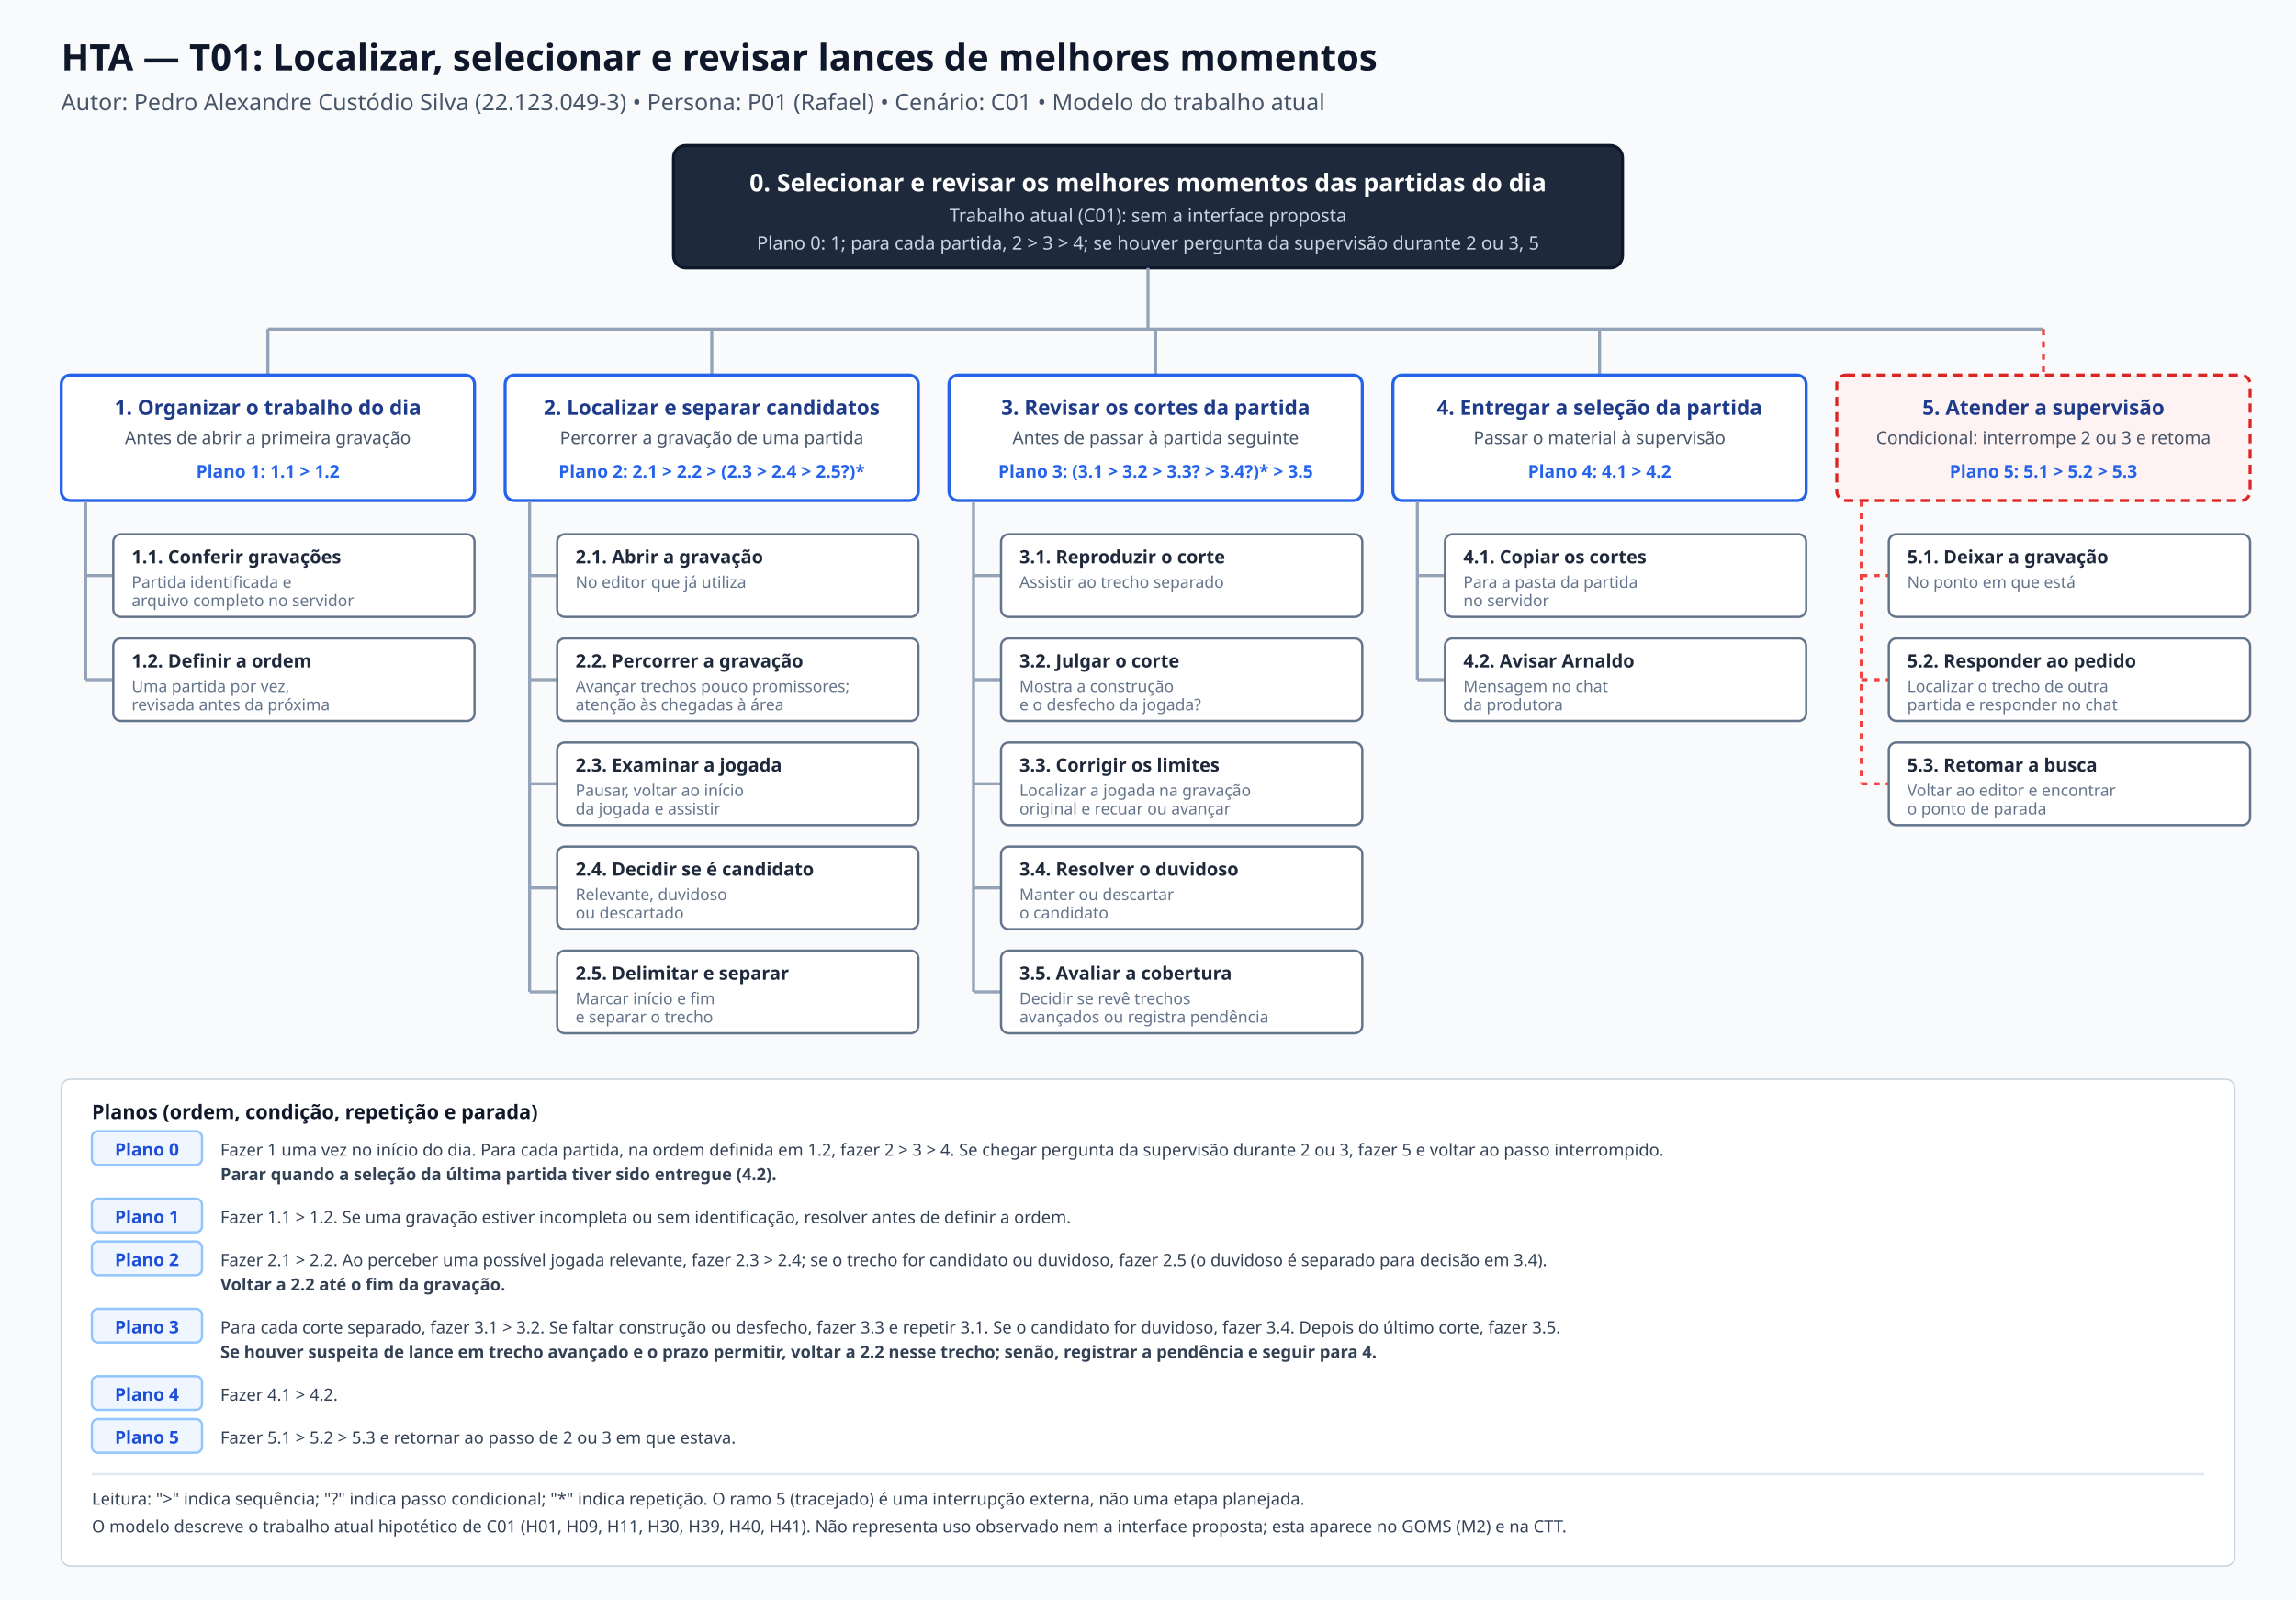
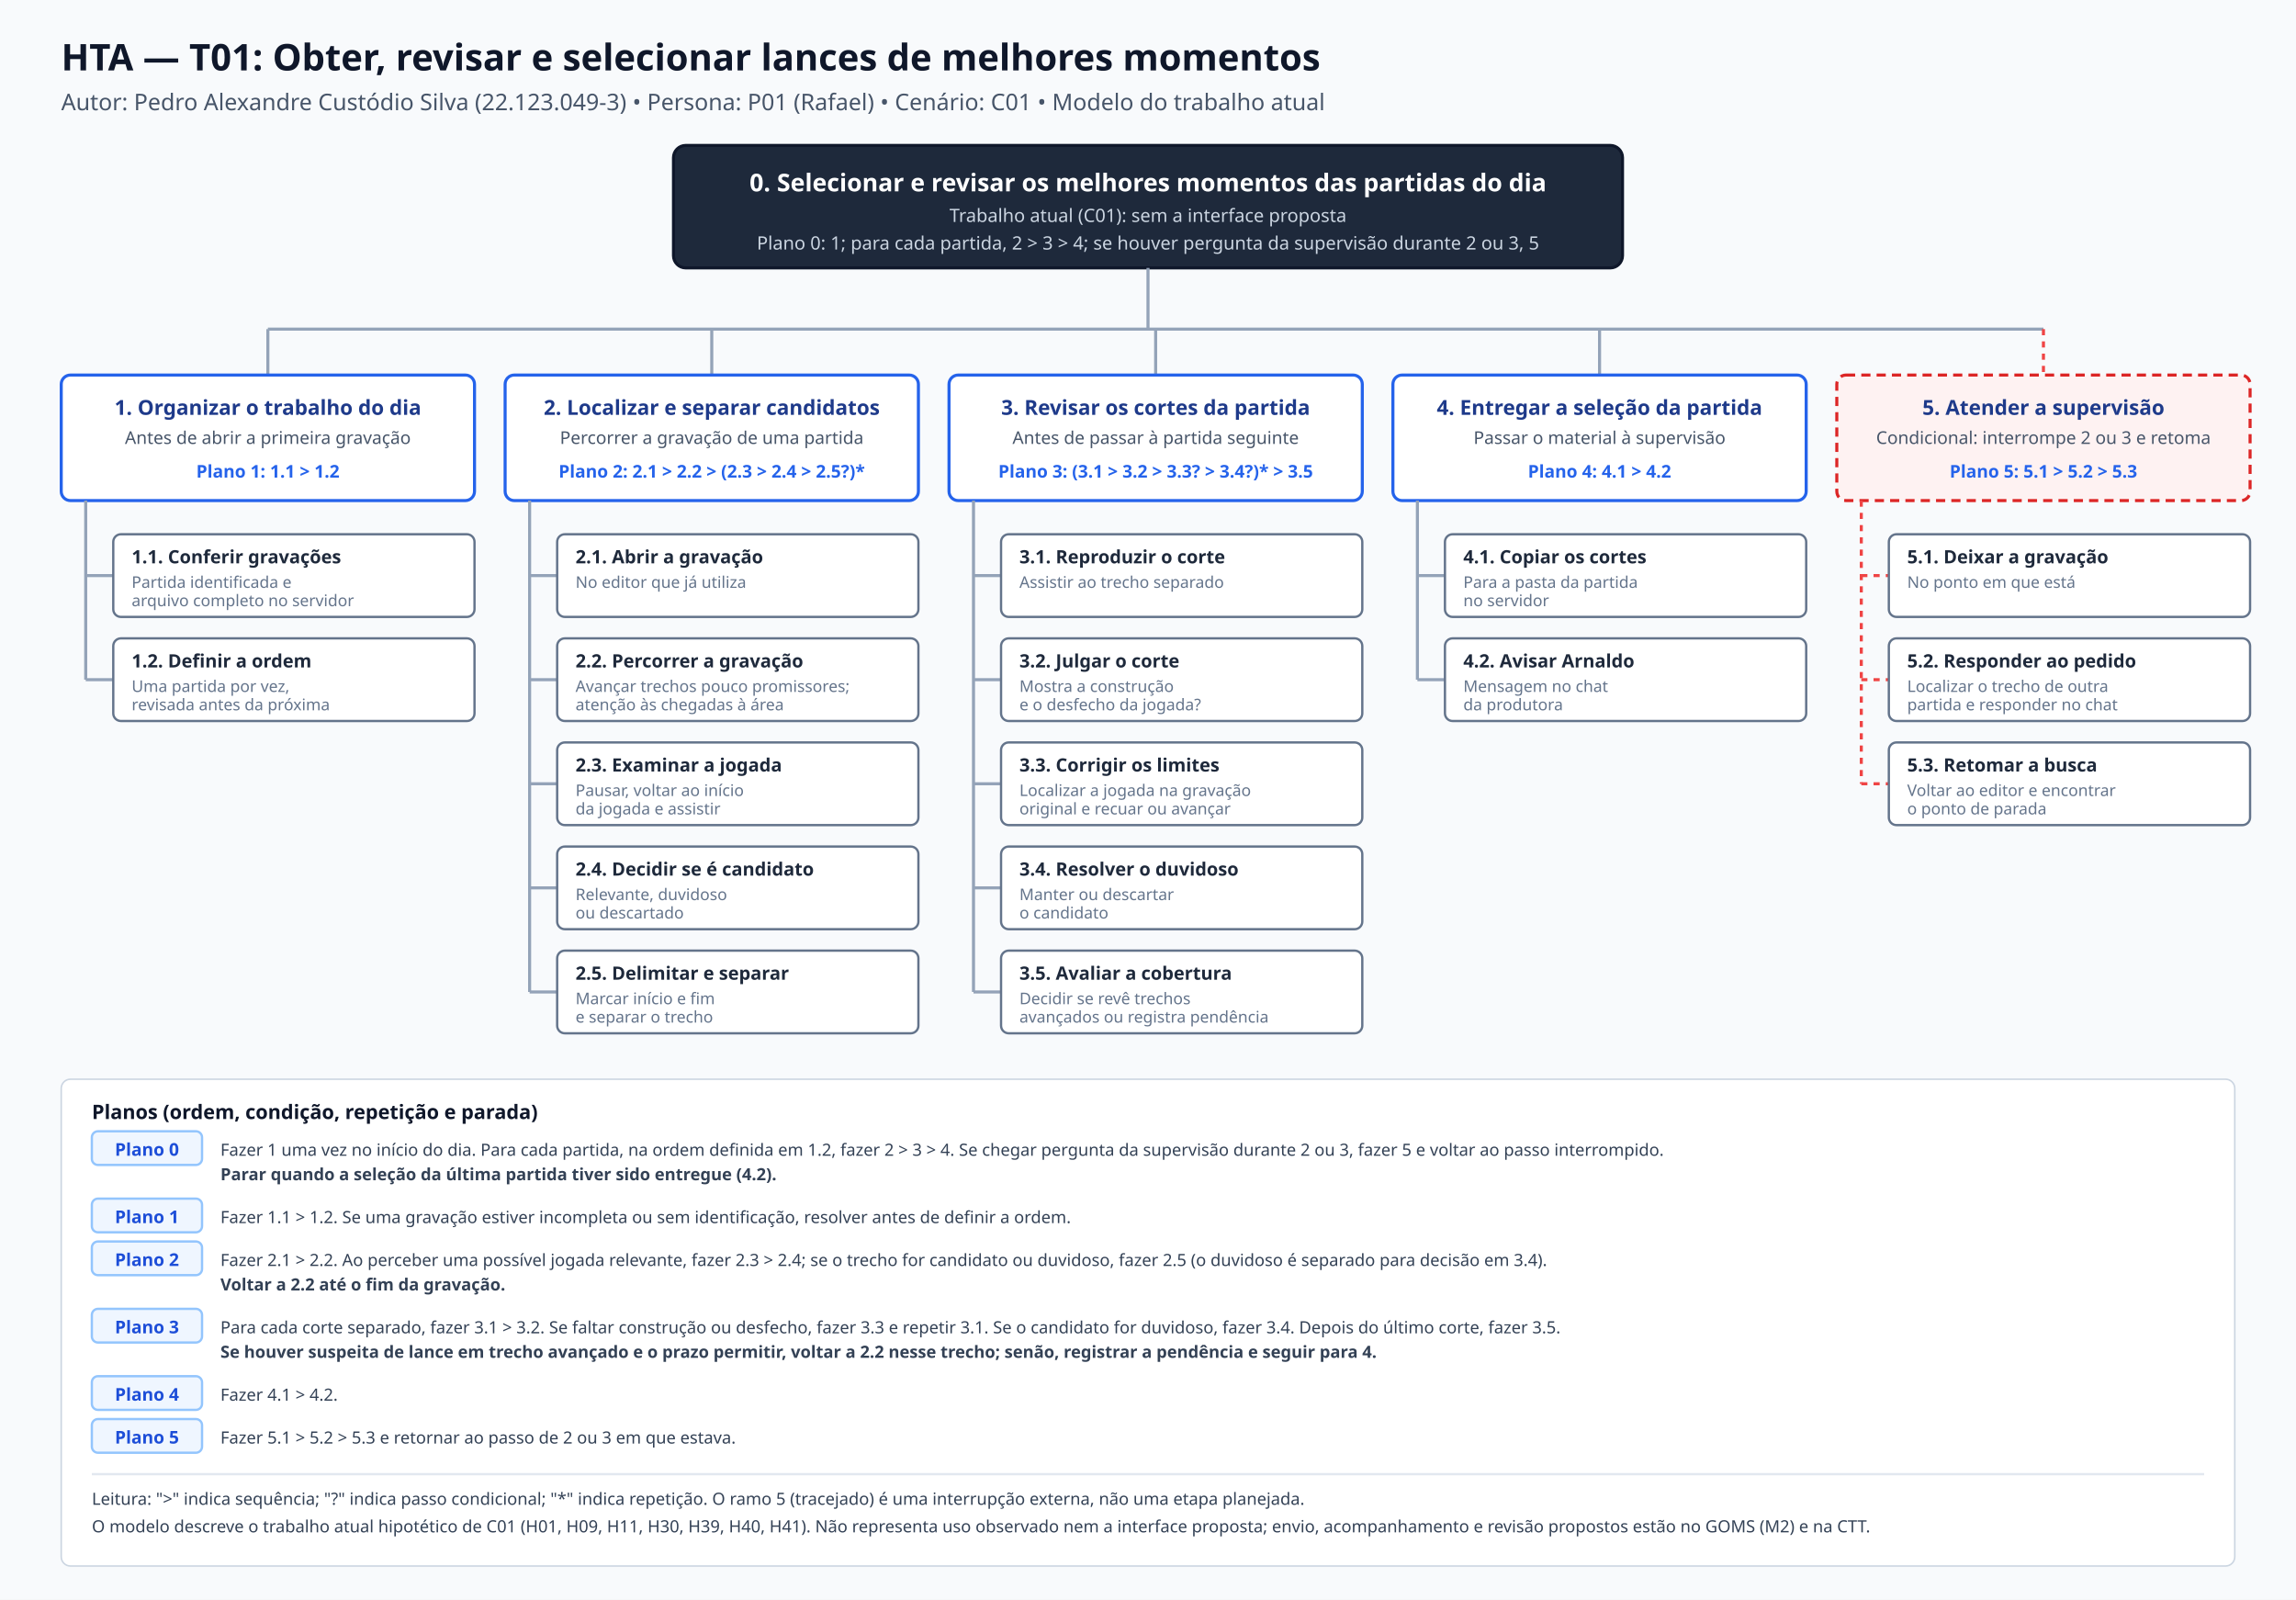
<svg xmlns="http://www.w3.org/2000/svg" width="1500" height="1045" viewBox="0 0 1500 1045" role="img" aria-labelledby="title desc">
  <defs>
    <style>
      .bg { fill: #f8fafc; }
      .title { font-family: 'Segoe UI', system-ui, -apple-system, sans-serif; font-size: 24px; font-weight: 700; fill: #0f172a; }
      .subtitle { font-family: 'Segoe UI', system-ui, -apple-system, sans-serif; font-size: 15px; fill: #475569; }
      .node-root { fill: #1e293b; stroke: #0f172a; stroke-width: 2; }
      .node-root-txt { font-family: 'Segoe UI', system-ui, -apple-system, sans-serif; font-size: 16px; font-weight: 700; fill: #ffffff; text-anchor: middle; }
      .node-root-sub { font-family: 'Segoe UI', system-ui, -apple-system, sans-serif; font-size: 12px; fill: #cbd5e1; text-anchor: middle; }
      .node-lvl1 { fill: #ffffff; stroke: #2563eb; stroke-width: 2; }
      .node-lvl1-alert { fill: #fef2f2; stroke: #dc2626; stroke-width: 2; stroke-dasharray: 6 4; }
      .node-lvl1-title { font-family: 'Segoe UI', system-ui, -apple-system, sans-serif; font-size: 13.5px; font-weight: 700; fill: #1e3a8a; text-anchor: middle; }
      .node-lvl1-sub { font-family: 'Segoe UI', system-ui, -apple-system, sans-serif; font-size: 11.5px; fill: #475569; text-anchor: middle; }
      .node-lvl1-plan { font-family: 'Segoe UI', system-ui, -apple-system, sans-serif; font-size: 11.5px; font-weight: 600; fill: #2563eb; text-anchor: middle; }
      .node-lvl2 { fill: #ffffff; stroke: #64748b; stroke-width: 1.5; }
      .node-lvl2-title { font-family: 'Segoe UI', system-ui, -apple-system, sans-serif; font-size: 12px; font-weight: 600; fill: #1e293b; }
      .node-lvl2-sub { font-family: 'Segoe UI', system-ui, -apple-system, sans-serif; font-size: 10.5px; fill: #64748b; }
      .line { stroke: #94a3b8; stroke-width: 2; fill: none; }
      .line-alert { stroke: #ef4444; stroke-width: 2; stroke-dasharray: 4 4; fill: none; }
      .legend-box { fill: #ffffff; stroke: #cbd5e1; stroke-width: 1; }
      .legend-head { font-family: 'Segoe UI', system-ui, -apple-system, sans-serif; font-size: 13px; font-weight: 700; fill: #0f172a; }
      .legend-txt { font-family: 'Segoe UI', system-ui, -apple-system, sans-serif; font-size: 11px; fill: #334155; }
      .plan-box { fill: #eff6ff; stroke: #93c5fd; stroke-width: 1.5; }
      .plan-txt { font-family: 'Segoe UI', system-ui, -apple-system, sans-serif; font-size: 11.5px; font-weight: 600; fill: #1d4ed8; text-anchor: middle; }
    </style>
  </defs>
  <rect width="1500" height="1045" class="bg" />
-   <text x="40" y="46" class="title">HTA — T01: Localizar, selecionar e revisar lances de melhores momentos</text>
+   <text x="40" y="46" class="title">HTA — T01: Obter, revisar e selecionar lances de melhores momentos</text>
  <text x="40" y="72" class="subtitle">Autor: Pedro Alexandre Custódio Silva (22.123.049-3) • Persona: P01 (Rafael) • Cenário: C01 • Modelo do trabalho atual</text>
  <g transform="translate(440.0, 95)">
    <rect width="620" height="80" rx="8" class="node-root" />
    <text x="310.0" y="30" class="node-root-txt">0. Selecionar e revisar os melhores momentos das partidas do dia</text>
    <text x="310.0" y="50" class="node-root-sub">Trabalho atual (C01): sem a interface proposta</text>
    <text x="310.0" y="68" class="node-root-sub" fill="#93c5fd">Plano 0: 1; para cada partida, 2 &gt; 3 &gt; 4; se houver pergunta da supervisão durante 2 ou 3, 5</text>
  </g>
  <path d="M 750.0 175 L 750.0 215" class="line" />
  <path d="M 175.0 215 L 1335.0 215" class="line" />
  <path d="M 175.0 215 L 175.0 245" class="line" />
  <path d="M 465.0 215 L 465.0 245" class="line" />
  <path d="M 755.0 215 L 755.0 245" class="line" />
  <path d="M 1045.0 215 L 1045.0 245" class="line" />
  <path d="M 1335.0 215 L 1335.0 245" class="line-alert" />
  <g transform="translate(40, 245)">
    <rect width="270" height="82" rx="6" class="node-lvl1" />
    <text x="135.0" y="26" class="node-lvl1-title">1. Organizar o trabalho do dia</text>
    <text x="135.0" y="45" class="node-lvl1-sub">Antes de abrir a primeira gravação</text>
    <text x="135.0" y="67" class="node-lvl1-plan">Plano 1: 1.1 &gt; 1.2</text>
  </g>
  <path d="M 56 376.0 L 74 376.0" class="line" />
  <g transform="translate(74, 349)">
    <rect width="236" height="54" rx="5" class="node-lvl2" />
    <text x="12" y="19" class="node-lvl2-title">1.1. Conferir gravações</text>
    <text x="12" y="35" class="node-lvl2-sub">Partida identificada e</text>
    <text x="12" y="47" class="node-lvl2-sub">arquivo completo no servidor</text>
  </g>
  <path d="M 56 444.0 L 74 444.0" class="line" />
  <g transform="translate(74, 417)">
    <rect width="236" height="54" rx="5" class="node-lvl2" />
    <text x="12" y="19" class="node-lvl2-title">1.2. Definir a ordem</text>
    <text x="12" y="35" class="node-lvl2-sub">Uma partida por vez,</text>
    <text x="12" y="47" class="node-lvl2-sub">revisada antes da próxima</text>
  </g>
  <path d="M 56 327 L 56 444.0" class="line" />
  <g transform="translate(330, 245)">
    <rect width="270" height="82" rx="6" class="node-lvl1" />
    <text x="135.0" y="26" class="node-lvl1-title">2. Localizar e separar candidatos</text>
    <text x="135.0" y="45" class="node-lvl1-sub">Percorrer a gravação de uma partida</text>
    <text x="135.0" y="67" class="node-lvl1-plan">Plano 2: 2.1 &gt; 2.2 &gt; (2.3 &gt; 2.4 &gt; 2.5?)*</text>
  </g>
  <path d="M 346 376.0 L 364 376.0" class="line" />
  <g transform="translate(364, 349)">
    <rect width="236" height="54" rx="5" class="node-lvl2" />
    <text x="12" y="19" class="node-lvl2-title">2.1. Abrir a gravação</text>
    <text x="12" y="35" class="node-lvl2-sub">No editor que já utiliza</text>
  </g>
  <path d="M 346 444.0 L 364 444.0" class="line" />
  <g transform="translate(364, 417)">
    <rect width="236" height="54" rx="5" class="node-lvl2" />
    <text x="12" y="19" class="node-lvl2-title">2.2. Percorrer a gravação</text>
    <text x="12" y="35" class="node-lvl2-sub">Avançar trechos pouco promissores;</text>
    <text x="12" y="47" class="node-lvl2-sub">atenção às chegadas à área</text>
  </g>
  <path d="M 346 512.0 L 364 512.0" class="line" />
  <g transform="translate(364, 485)">
    <rect width="236" height="54" rx="5" class="node-lvl2" />
    <text x="12" y="19" class="node-lvl2-title">2.3. Examinar a jogada</text>
    <text x="12" y="35" class="node-lvl2-sub">Pausar, voltar ao início</text>
    <text x="12" y="47" class="node-lvl2-sub">da jogada e assistir</text>
  </g>
  <path d="M 346 580.0 L 364 580.0" class="line" />
  <g transform="translate(364, 553)">
    <rect width="236" height="54" rx="5" class="node-lvl2" />
    <text x="12" y="19" class="node-lvl2-title">2.4. Decidir se é candidato</text>
    <text x="12" y="35" class="node-lvl2-sub">Relevante, duvidoso</text>
    <text x="12" y="47" class="node-lvl2-sub">ou descartado</text>
  </g>
  <path d="M 346 648.0 L 364 648.0" class="line" />
  <g transform="translate(364, 621)">
    <rect width="236" height="54" rx="5" class="node-lvl2" />
    <text x="12" y="19" class="node-lvl2-title">2.5. Delimitar e separar</text>
    <text x="12" y="35" class="node-lvl2-sub">Marcar início e fim</text>
    <text x="12" y="47" class="node-lvl2-sub">e separar o trecho</text>
  </g>
  <path d="M 346 327 L 346 648.0" class="line" />
  <g transform="translate(620, 245)">
    <rect width="270" height="82" rx="6" class="node-lvl1" />
    <text x="135.0" y="26" class="node-lvl1-title">3. Revisar os cortes da partida</text>
    <text x="135.0" y="45" class="node-lvl1-sub">Antes de passar à partida seguinte</text>
    <text x="135.0" y="67" class="node-lvl1-plan">Plano 3: (3.1 &gt; 3.2 &gt; 3.3? &gt; 3.4?)* &gt; 3.5</text>
  </g>
  <path d="M 636 376.0 L 654 376.0" class="line" />
  <g transform="translate(654, 349)">
    <rect width="236" height="54" rx="5" class="node-lvl2" />
    <text x="12" y="19" class="node-lvl2-title">3.1. Reproduzir o corte</text>
    <text x="12" y="35" class="node-lvl2-sub">Assistir ao trecho separado</text>
  </g>
  <path d="M 636 444.0 L 654 444.0" class="line" />
  <g transform="translate(654, 417)">
    <rect width="236" height="54" rx="5" class="node-lvl2" />
    <text x="12" y="19" class="node-lvl2-title">3.2. Julgar o corte</text>
    <text x="12" y="35" class="node-lvl2-sub">Mostra a construção</text>
    <text x="12" y="47" class="node-lvl2-sub">e o desfecho da jogada?</text>
  </g>
  <path d="M 636 512.0 L 654 512.0" class="line" />
  <g transform="translate(654, 485)">
    <rect width="236" height="54" rx="5" class="node-lvl2" />
    <text x="12" y="19" class="node-lvl2-title">3.3. Corrigir os limites</text>
    <text x="12" y="35" class="node-lvl2-sub">Localizar a jogada na gravação</text>
    <text x="12" y="47" class="node-lvl2-sub">original e recuar ou avançar</text>
  </g>
  <path d="M 636 580.0 L 654 580.0" class="line" />
  <g transform="translate(654, 553)">
    <rect width="236" height="54" rx="5" class="node-lvl2" />
    <text x="12" y="19" class="node-lvl2-title">3.4. Resolver o duvidoso</text>
    <text x="12" y="35" class="node-lvl2-sub">Manter ou descartar</text>
    <text x="12" y="47" class="node-lvl2-sub">o candidato</text>
  </g>
  <path d="M 636 648.0 L 654 648.0" class="line" />
  <g transform="translate(654, 621)">
    <rect width="236" height="54" rx="5" class="node-lvl2" />
    <text x="12" y="19" class="node-lvl2-title">3.5. Avaliar a cobertura</text>
    <text x="12" y="35" class="node-lvl2-sub">Decidir se revê trechos</text>
    <text x="12" y="47" class="node-lvl2-sub">avançados ou registra pendência</text>
  </g>
  <path d="M 636 327 L 636 648.0" class="line" />
  <g transform="translate(910, 245)">
    <rect width="270" height="82" rx="6" class="node-lvl1" />
    <text x="135.0" y="26" class="node-lvl1-title">4. Entregar a seleção da partida</text>
    <text x="135.0" y="45" class="node-lvl1-sub">Passar o material à supervisão</text>
    <text x="135.0" y="67" class="node-lvl1-plan">Plano 4: 4.1 &gt; 4.2</text>
  </g>
  <path d="M 926 376.0 L 944 376.0" class="line" />
  <g transform="translate(944, 349)">
    <rect width="236" height="54" rx="5" class="node-lvl2" />
    <text x="12" y="19" class="node-lvl2-title">4.1. Copiar os cortes</text>
    <text x="12" y="35" class="node-lvl2-sub">Para a pasta da partida</text>
    <text x="12" y="47" class="node-lvl2-sub">no servidor</text>
  </g>
  <path d="M 926 444.0 L 944 444.0" class="line" />
  <g transform="translate(944, 417)">
    <rect width="236" height="54" rx="5" class="node-lvl2" />
    <text x="12" y="19" class="node-lvl2-title">4.2. Avisar Arnaldo</text>
    <text x="12" y="35" class="node-lvl2-sub">Mensagem no chat</text>
    <text x="12" y="47" class="node-lvl2-sub">da produtora</text>
  </g>
  <path d="M 926 327 L 926 444.0" class="line" />
  <g transform="translate(1200, 245)">
    <rect width="270" height="82" rx="6" class="node-lvl1-alert" />
    <text x="135.0" y="26" class="node-lvl1-title" fill="#991b1b">5. Atender a supervisão</text>
    <text x="135.0" y="45" class="node-lvl1-sub">Condicional: interrompe 2 ou 3 e retoma</text>
    <text x="135.0" y="67" class="node-lvl1-plan" fill="#b91c1c">Plano 5: 5.1 &gt; 5.2 &gt; 5.3</text>
  </g>
  <path d="M 1216 376.0 L 1234 376.0" class="line-alert" />
  <g transform="translate(1234, 349)">
    <rect width="236" height="54" rx="5" class="node-lvl2" />
    <text x="12" y="19" class="node-lvl2-title">5.1. Deixar a gravação</text>
    <text x="12" y="35" class="node-lvl2-sub">No ponto em que está</text>
  </g>
  <path d="M 1216 444.0 L 1234 444.0" class="line-alert" />
  <g transform="translate(1234, 417)">
    <rect width="236" height="54" rx="5" class="node-lvl2" />
    <text x="12" y="19" class="node-lvl2-title">5.2. Responder ao pedido</text>
    <text x="12" y="35" class="node-lvl2-sub">Localizar o trecho de outra</text>
    <text x="12" y="47" class="node-lvl2-sub">partida e responder no chat</text>
  </g>
  <path d="M 1216 512.0 L 1234 512.0" class="line-alert" />
  <g transform="translate(1234, 485)">
    <rect width="236" height="54" rx="5" class="node-lvl2" />
    <text x="12" y="19" class="node-lvl2-title">5.3. Retomar a busca</text>
    <text x="12" y="35" class="node-lvl2-sub">Voltar ao editor e encontrar</text>
    <text x="12" y="47" class="node-lvl2-sub">o ponto de parada</text>
  </g>
  <path d="M 1216 327 L 1216 512.0" class="line-alert" />
  <g transform="translate(40, 705)">
    <rect width="1420" height="318" rx="6" class="legend-box" />
    <text x="20" y="26" class="legend-head">Planos (ordem, condição, repetição e parada)</text>
    <rect x="20" y="34" width="72" height="22" rx="4" class="plan-box" />
    <text x="56" y="50" class="plan-txt">Plano 0</text>
    <text x="104" y="50" class="legend-txt">Fazer 1 uma vez no início do dia. Para cada partida, na ordem definida em 1.2, fazer 2 &gt; 3 &gt; 4. Se chegar pergunta da supervisão durante 2 ou 3, fazer 5 e voltar ao passo interrompido.</text>
    <text x="104" y="66" class="legend-txt" font-weight="600">Parar quando a seleção da última partida tiver sido entregue (4.2).</text>
    <rect x="20" y="78" width="72" height="22" rx="4" class="plan-box" />
    <text x="56" y="94" class="plan-txt">Plano 1</text>
    <text x="104" y="94" class="legend-txt">Fazer 1.1 &gt; 1.2. Se uma gravação estiver incompleta ou sem identificação, resolver antes de definir a ordem.</text>
    <rect x="20" y="106" width="72" height="22" rx="4" class="plan-box" />
    <text x="56" y="122" class="plan-txt">Plano 2</text>
    <text x="104" y="122" class="legend-txt">Fazer 2.1 &gt; 2.2. Ao perceber uma possível jogada relevante, fazer 2.3 &gt; 2.4; se o trecho for candidato ou duvidoso, fazer 2.5 (o duvidoso é separado para decisão em 3.4).</text>
    <text x="104" y="138" class="legend-txt" font-weight="600">Voltar a 2.2 até o fim da gravação.</text>
    <rect x="20" y="150" width="72" height="22" rx="4" class="plan-box" />
    <text x="56" y="166" class="plan-txt">Plano 3</text>
    <text x="104" y="166" class="legend-txt">Para cada corte separado, fazer 3.1 &gt; 3.2. Se faltar construção ou desfecho, fazer 3.3 e repetir 3.1. Se o candidato for duvidoso, fazer 3.4. Depois do último corte, fazer 3.5.</text>
    <text x="104" y="182" class="legend-txt" font-weight="600">Se houver suspeita de lance em trecho avançado e o prazo permitir, voltar a 2.2 nesse trecho; senão, registrar a pendência e seguir para 4.</text>
    <rect x="20" y="194" width="72" height="22" rx="4" class="plan-box" />
    <text x="56" y="210" class="plan-txt">Plano 4</text>
    <text x="104" y="210" class="legend-txt">Fazer 4.1 &gt; 4.2.</text>
    <rect x="20" y="222" width="72" height="22" rx="4" class="plan-box" fill="#fef2f2" stroke="#f87171" />
    <text x="56" y="238" class="plan-txt" fill="#b91c1c">Plano 5</text>
    <text x="104" y="238" class="legend-txt">Fazer 5.1 &gt; 5.2 &gt; 5.3 e retornar ao passo de 2 ou 3 em que estava.</text>
    <line x1="20" y1="258" x2="1400" y2="258" stroke="#e2e8f0" stroke-width="1.5" />
    <text x="20" y="278" class="legend-txt">Leitura: "&gt;" indica sequência; "?" indica passo condicional; "*" indica repetição. O ramo 5 (tracejado) é uma interrupção externa, não uma etapa planejada.</text>
-     <text x="20" y="296" class="legend-txt">O modelo descreve o trabalho atual hipotético de C01 (H01, H09, H11, H30, H39, H40, H41). Não representa uso observado nem a interface proposta; esta aparece no GOMS (M2) e na CTT.</text>
+     <text x="20" y="296" class="legend-txt">O modelo descreve o trabalho atual hipotético de C01 (H01, H09, H11, H30, H39, H40, H41). Não representa uso observado nem a interface proposta; envio, acompanhamento e revisão propostos estão no GOMS (M2) e na CTT.</text>
  </g>
</svg>
